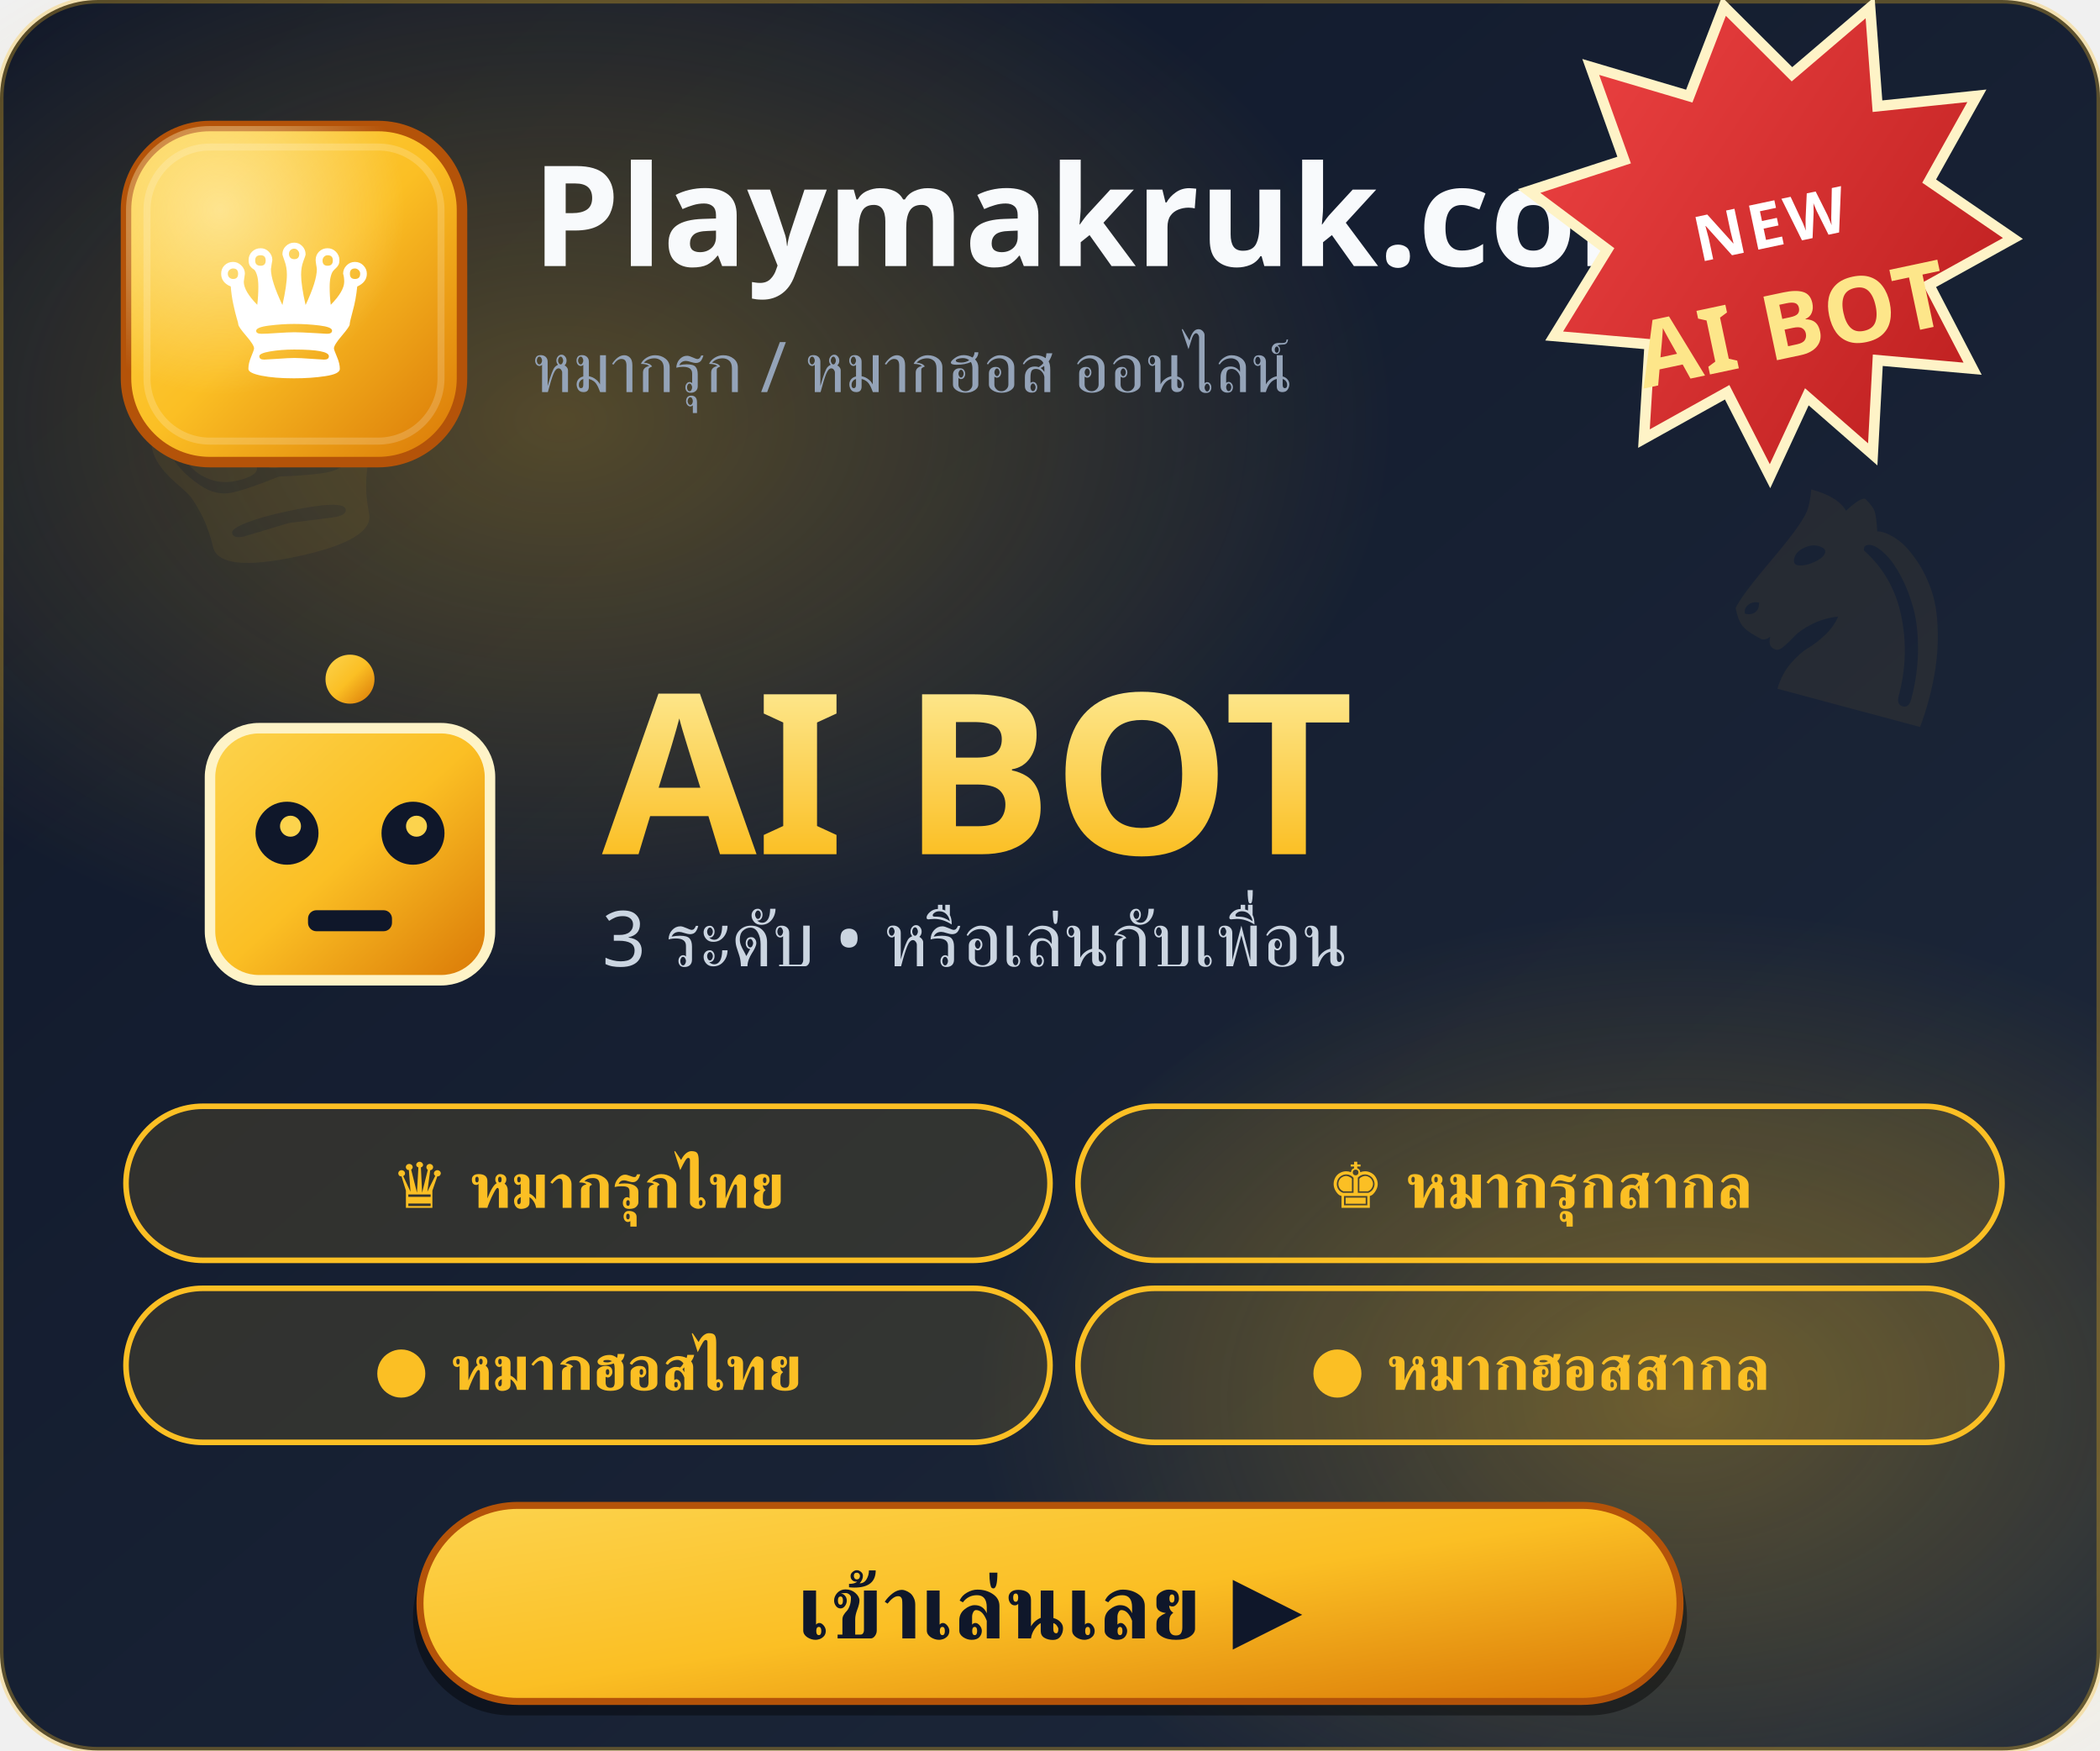
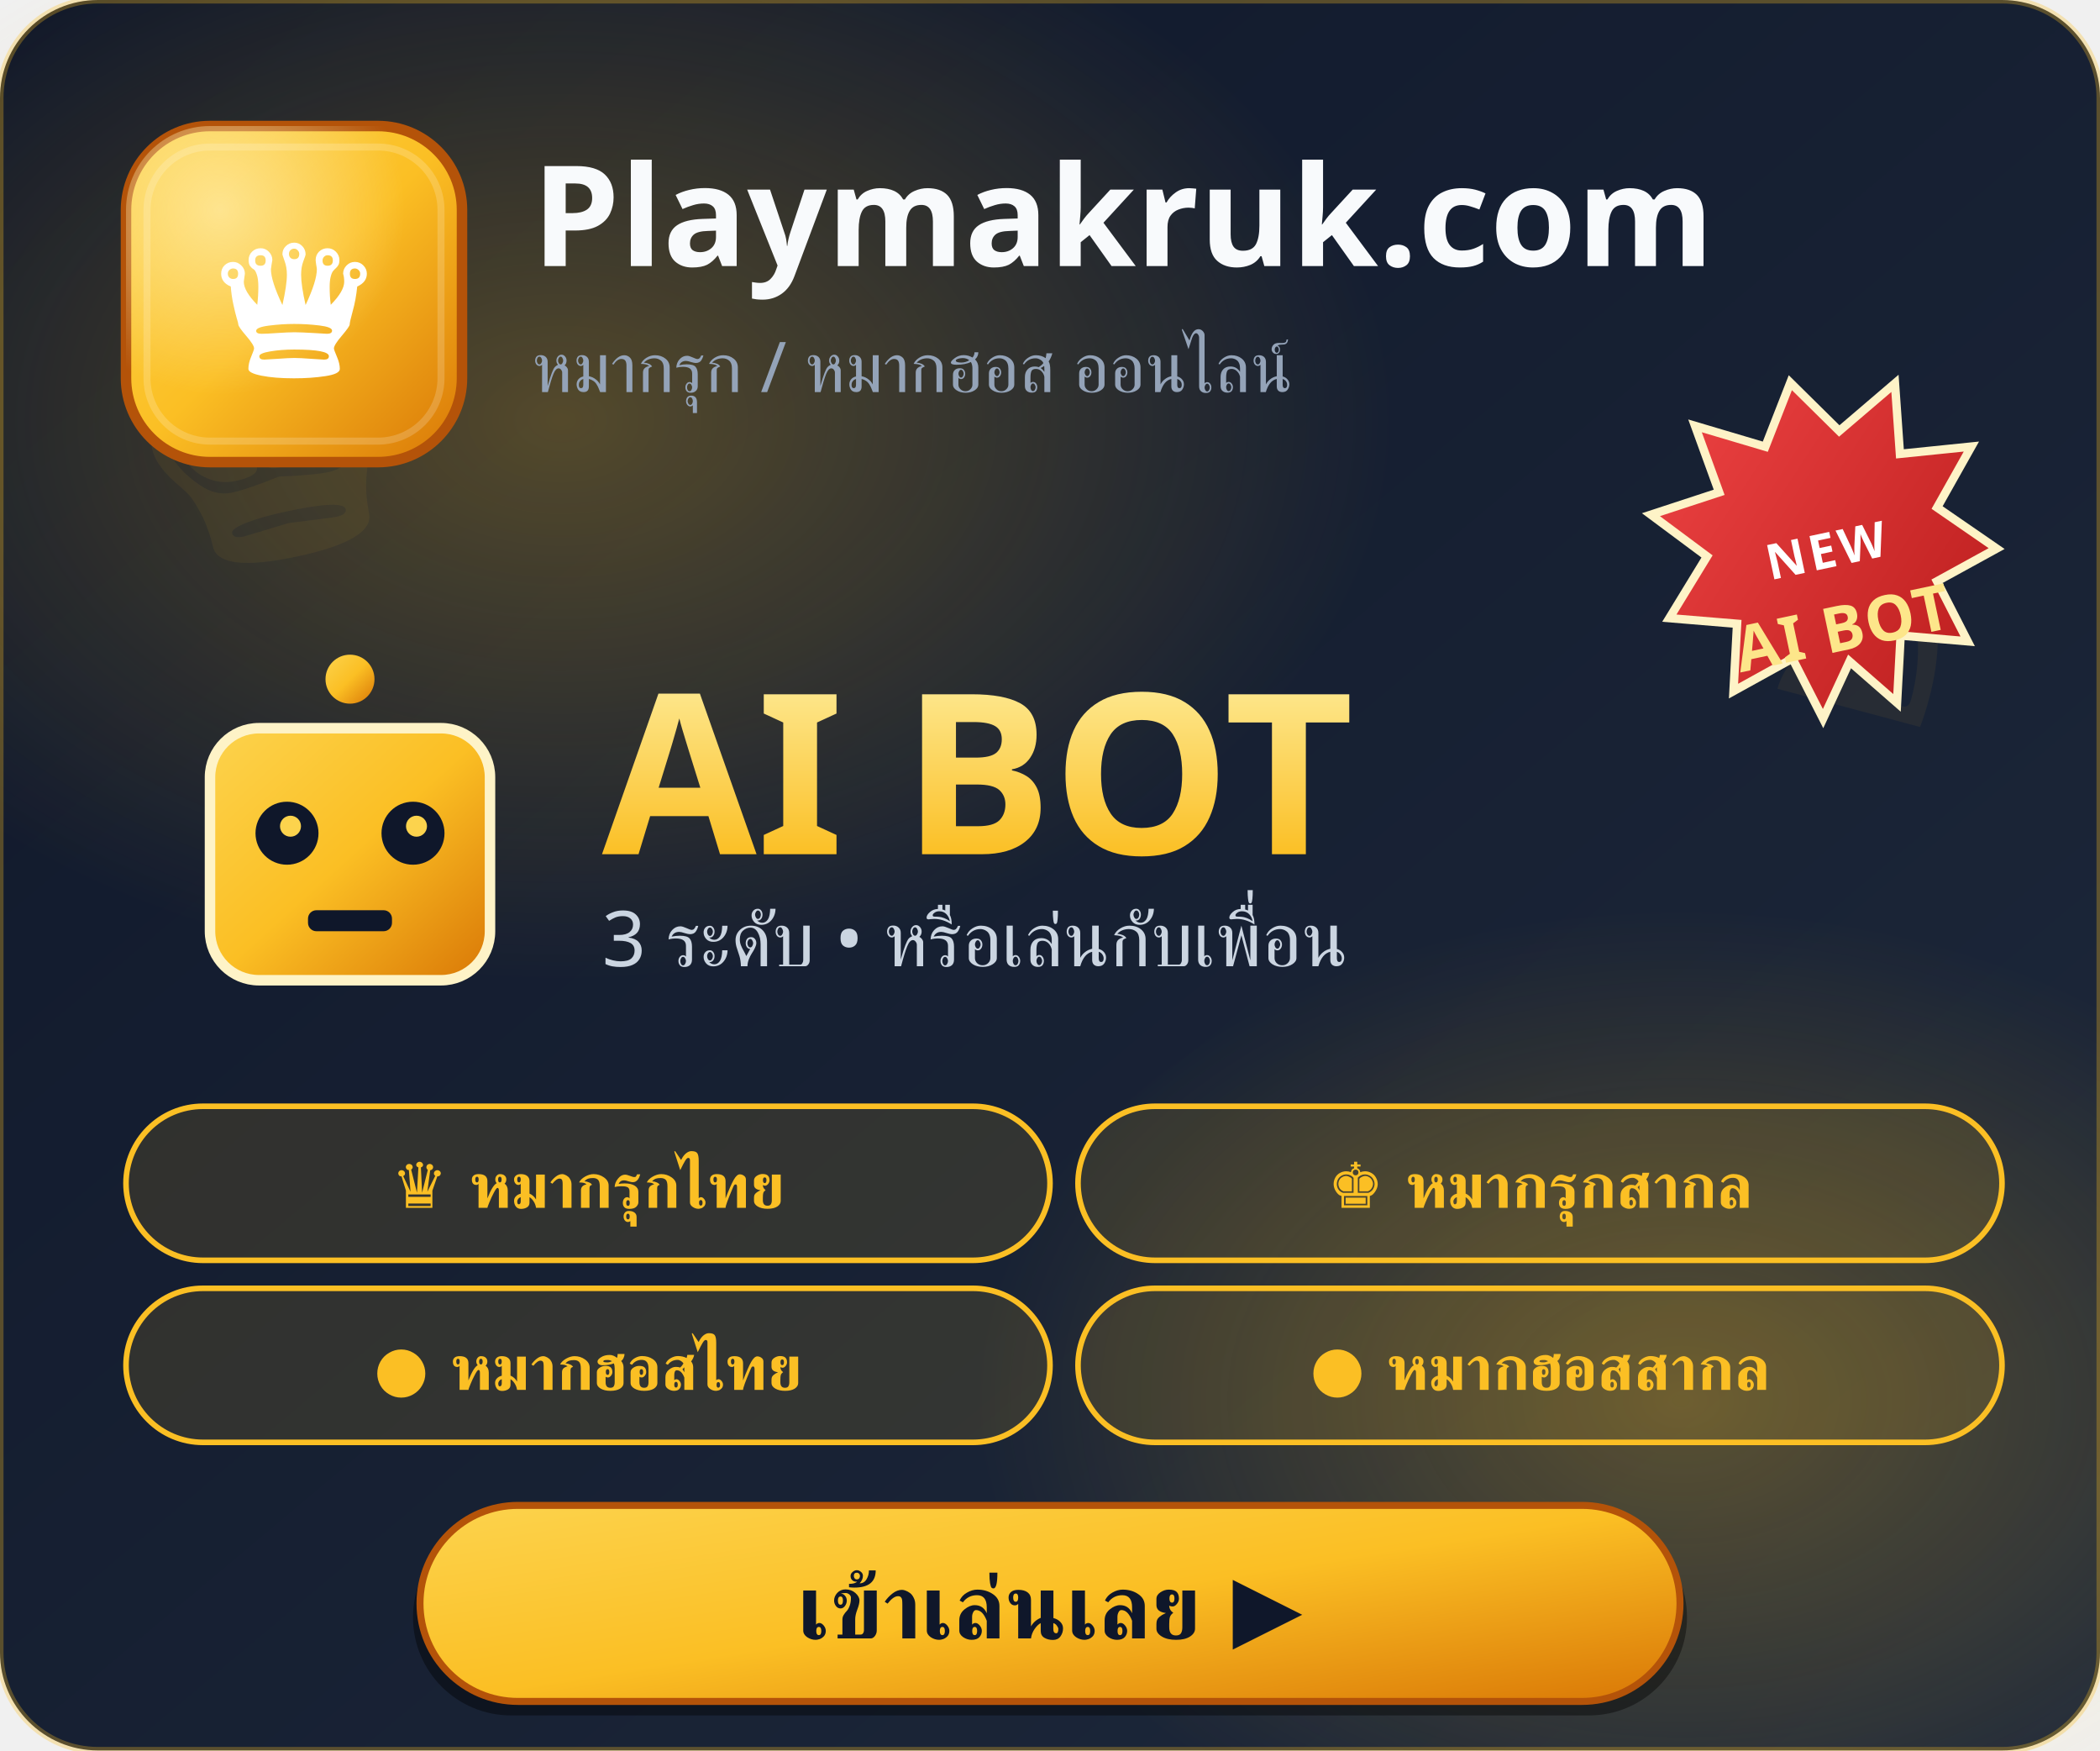
<svg xmlns="http://www.w3.org/2000/svg" viewBox="0 0 300 250" preserveAspectRatio="xMidYMid meet" shape-rendering="geometricPrecision" text-rendering="geometricPrecision">
  <defs>
    <linearGradient id="rcBg" x1="0" y1="0" x2="1" y2="1">
      <stop offset="0" stop-color="#0F172A" />
      <stop offset="1" stop-color="#1E293B" />
    </linearGradient>
    <linearGradient id="rcGold" x1="0" y1="0" x2="1" y2="1">
      <stop offset="0" stop-color="#FCD34D" />
      <stop offset="0.5" stop-color="#FBBF24" />
      <stop offset="1" stop-color="#D97706" />
    </linearGradient>
    <linearGradient id="rcGoldText" x1="0" y1="0" x2="0" y2="1">
      <stop offset="0" stop-color="#FDE68A" />
      <stop offset="1" stop-color="#FBBF24" />
    </linearGradient>
    <linearGradient id="rcRed" x1="0" y1="0" x2="1" y2="1">
      <stop offset="0" stop-color="#EF4444" />
      <stop offset="1" stop-color="#B91C1C" />
    </linearGradient>
    <radialGradient id="rcLogoShine" cx="0.28" cy="0.25" r="0.55">
      <stop offset="0" stop-color="#FFF0B4" stop-opacity="0.7" />
      <stop offset="1" stop-color="#FFF0B4" stop-opacity="0" />
    </radialGradient>
    <radialGradient id="rcGlow" cx="0.5" cy="0.5" r="0.5">
      <stop offset="0" stop-color="#FBBF24" stop-opacity="0.28" />
      <stop offset="1" stop-color="#FBBF24" stop-opacity="0" />
    </radialGradient>
  </defs>
  <rect width="300" height="250" rx="14" fill="url(#rcBg)" stroke="#FBBF24" stroke-opacity="0.3" stroke-width="1" />
  <ellipse cx="80" cy="60" rx="120" ry="80" fill="url(#rcGlow)" />
  <ellipse cx="240" cy="200" rx="100" ry="70" fill="url(#rcGlow)" />
  <g font-family="Georgia, serif" font-weight="bold" fill="#FBBF24" opacity="0.06">
    <text x="20" y="80" font-size="56" transform="rotate(-12 40 80)">♚</text>
    <text x="240" y="100" font-size="50" transform="rotate(15 260 100)">♞</text>
  </g>
  <g transform="translate(18, 18)">
    <rect width="48" height="48" rx="12" fill="url(#rcGold)" stroke="#B45309" stroke-width="1.5" />
    <rect width="48" height="48" rx="12" fill="url(#rcLogoShine)" />
    <text x="24" y="36" font-family="'Prompt','Sarabun',Georgia,serif" font-size="30" font-weight="900" fill="#FFFFFF" text-anchor="middle">♛</text>
    <rect x="3" y="3" width="42" height="42" rx="9" fill="none" stroke="#FFFFFF" stroke-opacity="0.18" stroke-width="1" />
  </g>
  <text x="76" y="38" font-family="'Prompt','Sarabun',sans-serif" font-size="20" font-weight="700" fill="#F8FAFC">Playmakruk.com</text>
  <text x="76" y="56" font-family="'Prompt','Sarabun',sans-serif" font-size="10" fill="#94A3B8">หมากรุก / หมากฮอส ออนไลน์</text>
-   <g transform="translate(255, 42) rotate(-12)">
-     <path d="M0,-42 L7.5,-30.5 L20.4,-37.5 L18.5,-23.5 L32.7,-22 L23.5,-11.5 L33.5,-1 L20.4,3 L24,16 L11,12 L7.5,25 L0,15 L-7.5,25 L-11,12 L-24,16 L-20.4,3 L-33.5,-1 L-23.5,-11.5 L-32.7,-22 L-18.5,-23.5 L-20.4,-37.5 L-7.5,-30.5 Z" fill="url(#rcRed)" stroke="#FEF3C7" stroke-width="1.5" />
-     <text x="0" y="-7" font-family="'Prompt','Sarabun',sans-serif" font-size="9" font-weight="800" fill="#FFFFFF" text-anchor="middle" letter-spacing="0.5">NEW</text>
-     <text x="0" y="9" font-family="'Prompt','Sarabun',sans-serif" font-size="13" font-weight="900" fill="#FDE68A" text-anchor="middle" letter-spacing="0.3">AI BOT</text>
+   <g transform="translate(262, 84) rotate(-12)">
+     <path d="M0,-30 L5.4,-21.8 L14.6,-26.8 L13.2,-16.8 L23.4,-15.7 L16.8,-8.2 L23.9,-0.7 L14.6,2.1 L17.1,11.4 L7.9,8.6 L5.4,17.9 L0,10.7 L-5.4,17.9 L-7.9,8.6 L-17.1,11.4 L-14.6,2.1 L-23.9,-0.7 L-16.8,-8.2 L-23.4,-15.7 L-13.2,-16.8 L-14.6,-26.8 L-5.4,-21.8 Z" fill="url(#rcRed)" stroke="#FEF3C7" stroke-width="1.2" />
+     <text x="0" y="-3" font-family="'Prompt','Sarabun',sans-serif" font-size="7" font-weight="800" fill="#FFFFFF" text-anchor="middle" letter-spacing="0.5">NEW</text>
+     <text x="0" y="9" font-family="'Prompt','Sarabun',sans-serif" font-size="9" font-weight="900" fill="#FDE68A" text-anchor="middle" letter-spacing="0.2">AI BOT</text>
  </g>
  <g transform="translate(28, 90)">
    <g transform="translate(0, 4)">
      <line x1="22" y1="0" x2="22" y2="8" stroke="url(#rcGold)" stroke-width="2.5" />
      <circle cx="22" cy="3" r="3.5" fill="url(#rcGold)" />
      <rect x="2" y="10" width="40" height="36" rx="7" fill="url(#rcGold)" stroke="#FEF3C7" stroke-width="1.5" />
      <circle cx="13" cy="25" r="4.5" fill="#0F172A" />
      <circle cx="31" cy="25" r="4.5" fill="#0F172A" />
      <circle cx="13.5" cy="24" r="1.5" fill="#FCD34D" />
      <circle cx="31.5" cy="24" r="1.5" fill="#FCD34D" />
      <rect x="16" y="36" width="12" height="3" rx="1.2" fill="#0F172A" />
    </g>
    <text x="58" y="32" font-family="'Prompt','Sarabun',sans-serif" font-size="32" font-weight="900" fill="url(#rcGoldText)">AI BOT</text>
    <text x="58" y="48" font-family="'Prompt','Sarabun',sans-serif" font-size="11" font-weight="500" fill="#CBD5E1">3 ระดับ • หรือเล่นกับเพื่อน</text>
  </g>
  <g font-family="'Prompt','Sarabun',sans-serif" font-size="9" font-weight="600">
    <g transform="translate(18, 158)">
      <rect width="132" height="22" rx="11" fill="rgba(251,191,36,0.12)" stroke="#FBBF24" stroke-width="0.8" />
      <text x="66" y="14.5" fill="#FBBF24" text-anchor="middle">♛ หมากรุกไทย</text>
    </g>
    <g transform="translate(154, 158)">
      <rect width="132" height="22" rx="11" fill="rgba(251,191,36,0.12)" stroke="#FBBF24" stroke-width="0.8" />
      <text x="66" y="14.5" fill="#FBBF24" text-anchor="middle">♚ หมากรุกสากล</text>
    </g>
    <g transform="translate(18, 184)">
      <rect width="132" height="22" rx="11" fill="rgba(251,191,36,0.12)" stroke="#FBBF24" stroke-width="0.8" />
      <text x="66" y="14.5" fill="#FBBF24" text-anchor="middle">● หมากฮอสไทย</text>
    </g>
    <g transform="translate(154, 184)">
      <rect width="132" height="22" rx="11" fill="rgba(251,191,36,0.12)" stroke="#FBBF24" stroke-width="0.8" />
      <text x="66" y="14.5" fill="#FBBF24" text-anchor="middle">● หมากฮอสสากล</text>
    </g>
  </g>
  <g transform="translate(60, 215)">
    <rect x="-1" y="2" width="182" height="28" rx="14" fill="#000000" opacity="0.4" />
    <rect width="180" height="28" rx="14" fill="url(#rcGold)" stroke="#B45309" stroke-width="1" />
    <text x="90" y="19" font-family="'Prompt','Sarabun',sans-serif" font-size="13" font-weight="800" fill="#0F172A" text-anchor="middle">เข้าเล่นเลย ▶</text>
  </g>
</svg>
